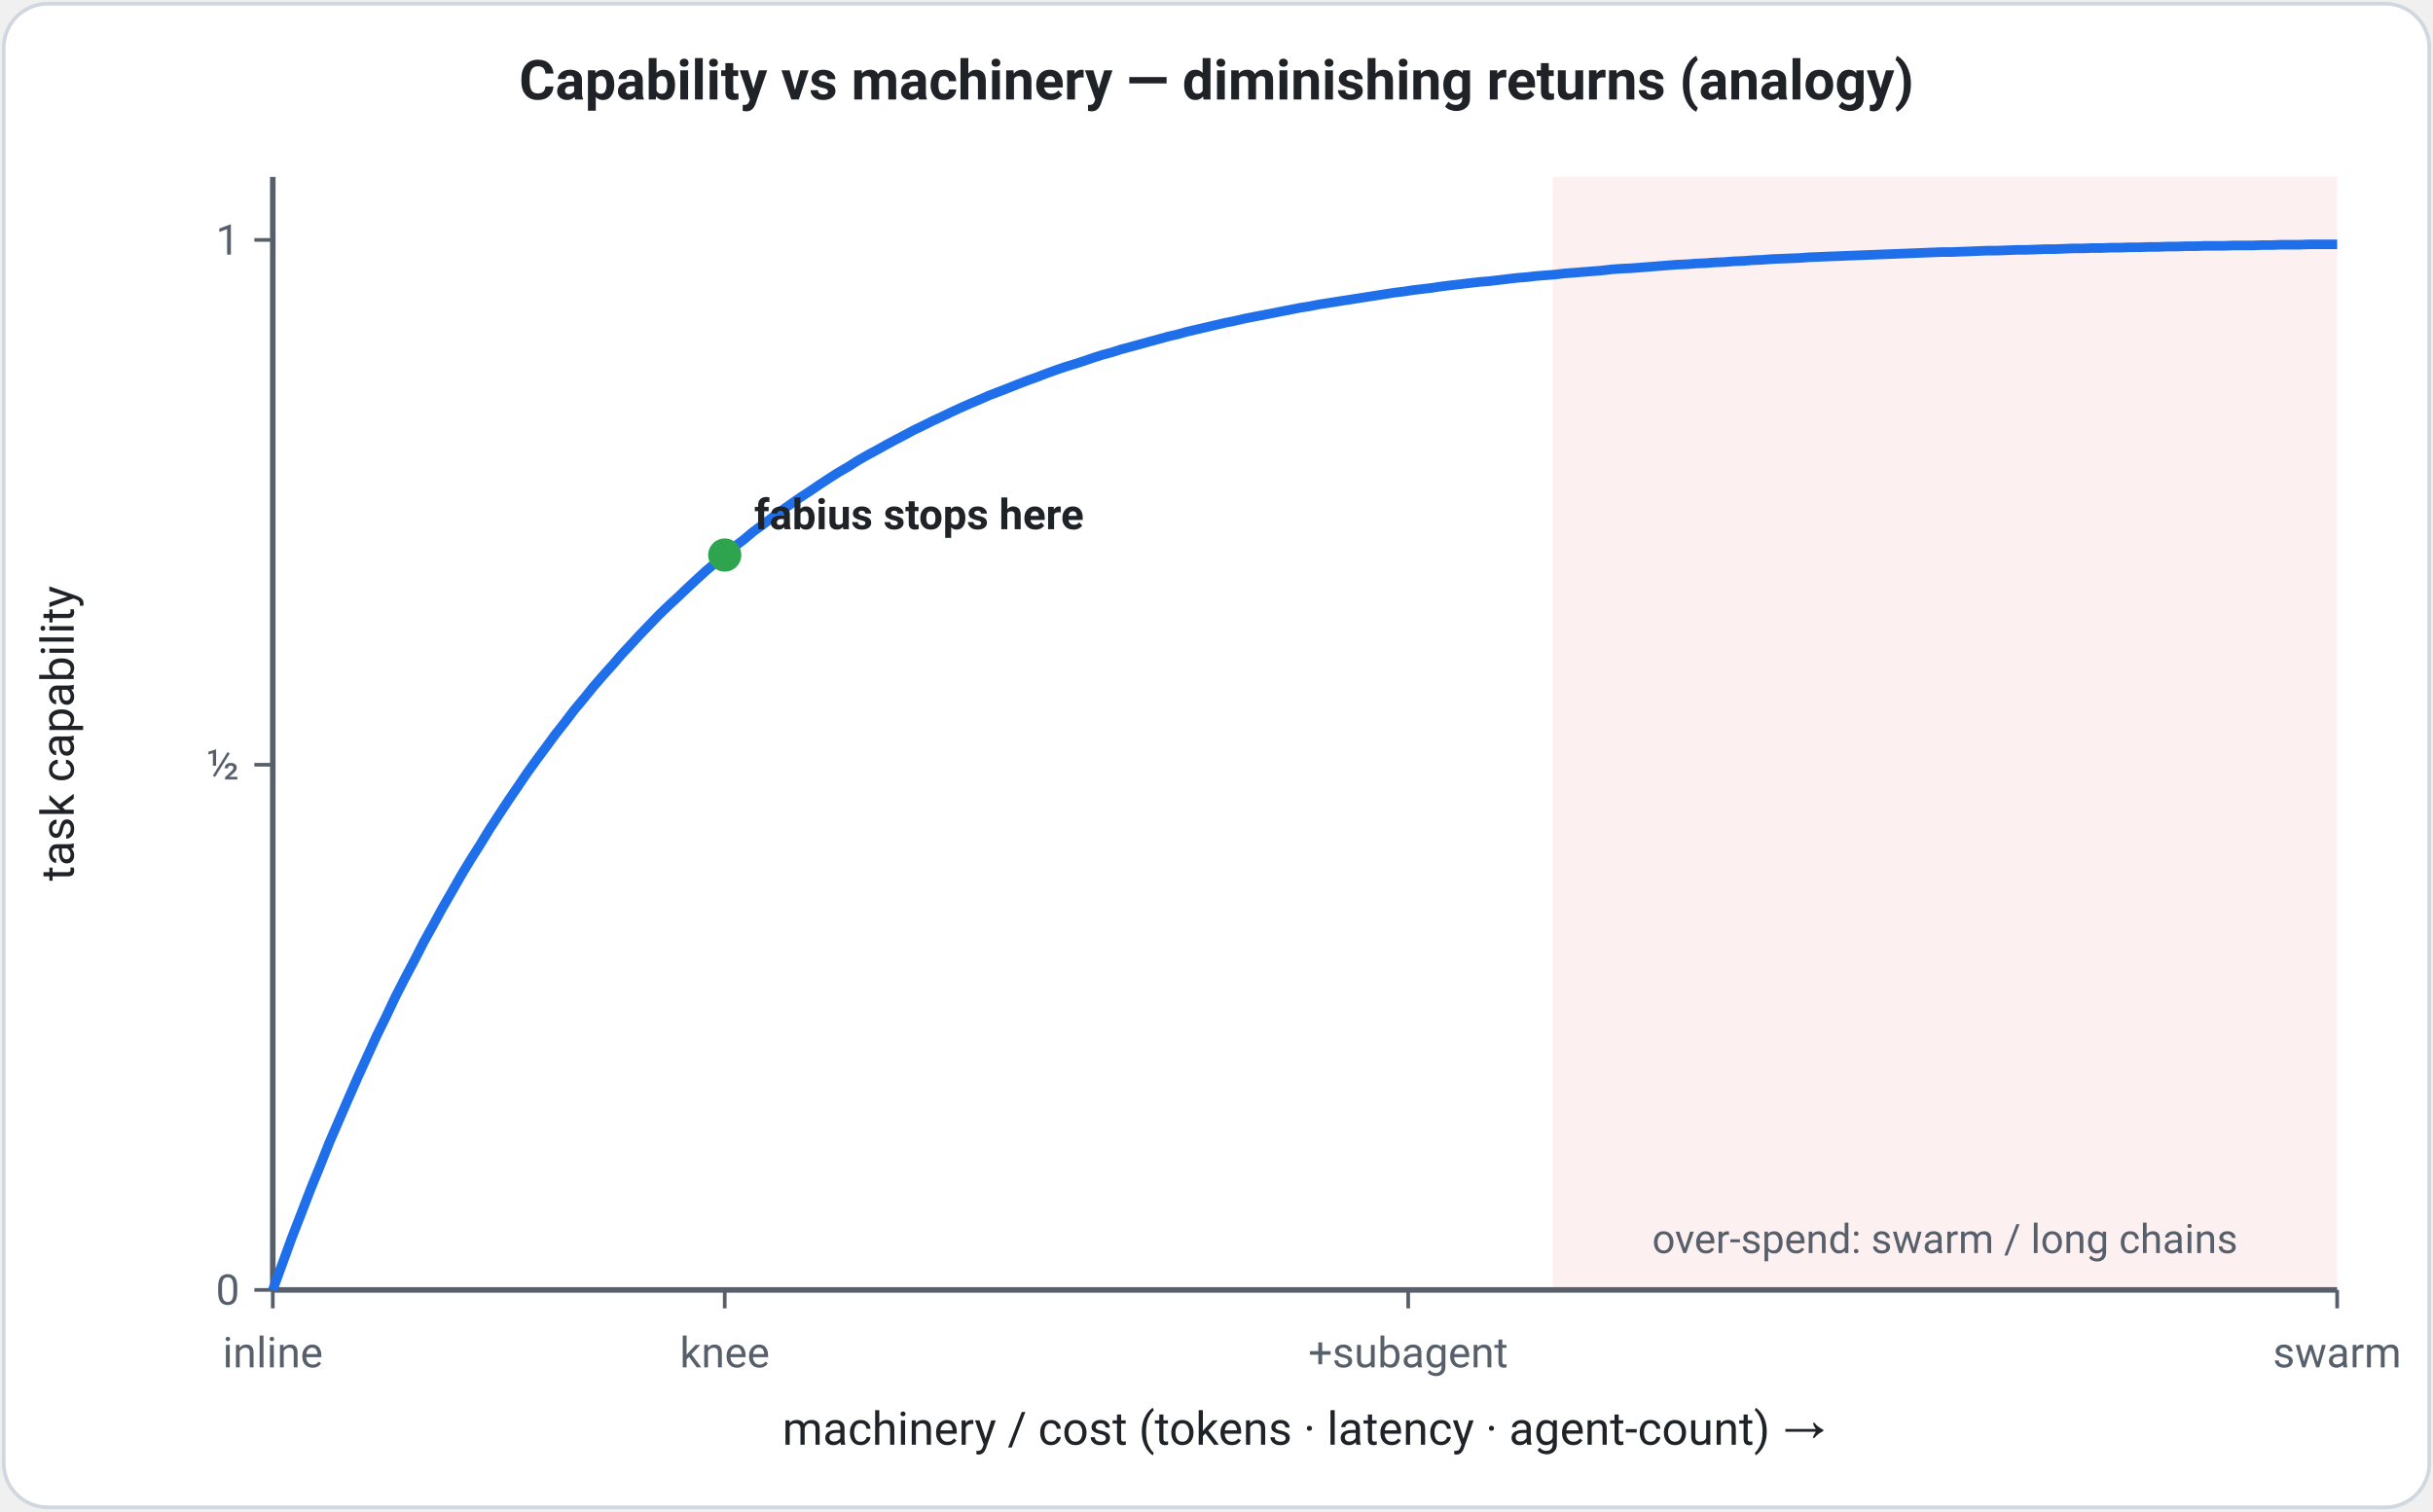
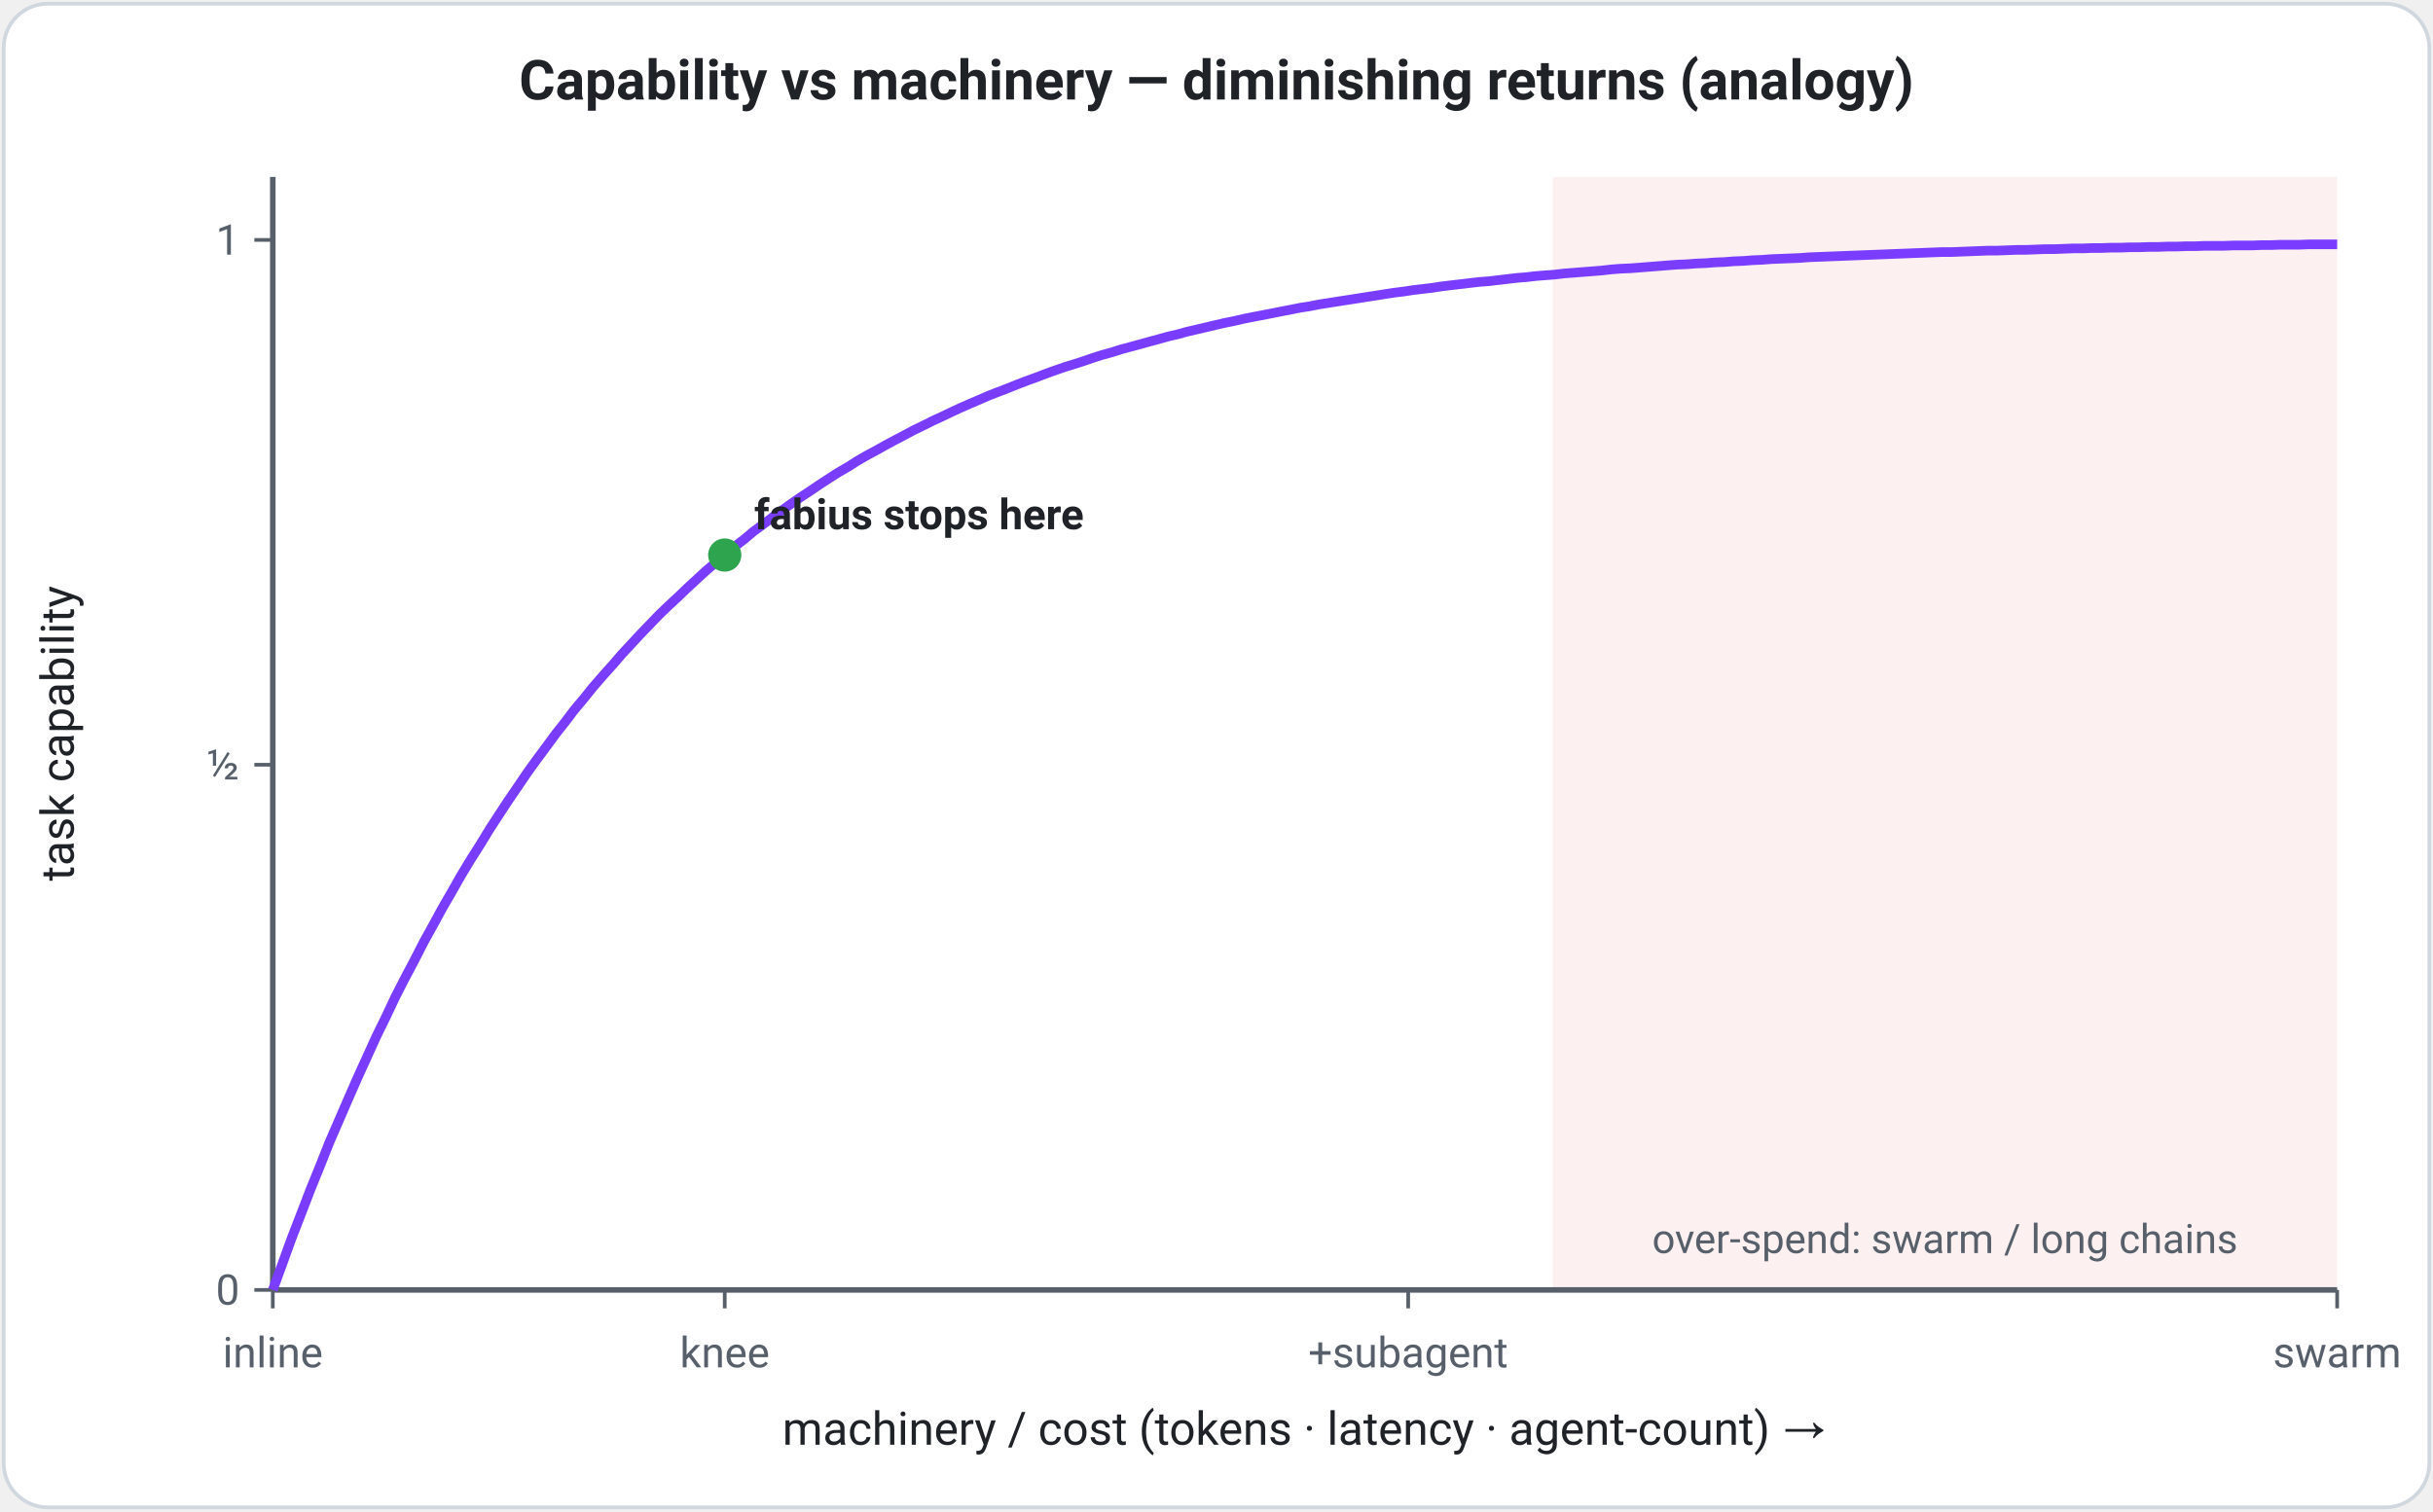
<svg xmlns="http://www.w3.org/2000/svg" viewBox="0 0 660 410" width="660" height="410" font-family="-apple-system,BlinkMacSystemFont,Segoe UI,Roboto,Helvetica,Arial,sans-serif">
  <rect x="1" y="1" width="658" height="408" rx="12" fill="#ffffff" stroke="#d0d7de" />
  <rect x="421.2" y="48" width="212.8" height="302" fill="#cf222e" opacity="0.07" />
  <text x="527.6" y="340" text-anchor="middle" font-size="11" fill="#57606a">over-spend: swarm / long chains</text>
  <text x="330.0" y="27" text-anchor="middle" font-size="15" font-weight="700" fill="#1f2328">Capability vs machinery — diminishing returns  (analogy)</text>
  <line x1="74" y1="48" x2="74" y2="350" stroke="#57606a" stroke-width="1.5" />
  <line x1="74" y1="350" x2="634" y2="350" stroke="#57606a" stroke-width="1.5" />
  <line x1="74.0" y1="350" x2="74.0" y2="355" stroke="#57606a" />
  <text x="74.0" y="371" text-anchor="middle" font-size="11.5" fill="#57606a">inline</text>
  <line x1="196.6" y1="350" x2="196.6" y2="355" stroke="#57606a" />
  <text x="196.6" y="371" text-anchor="middle" font-size="11.5" fill="#57606a">knee</text>
  <line x1="382.0" y1="350" x2="382.0" y2="355" stroke="#57606a" />
  <text x="382.0" y="371" text-anchor="middle" font-size="11.5" fill="#57606a">+subagent</text>
  <line x1="634.0" y1="350" x2="634.0" y2="355" stroke="#57606a" />
  <text x="634.0" y="371" text-anchor="middle" font-size="11.5" fill="#57606a">swarm</text>
  <line x1="69" y1="350.0" x2="74" y2="350.0" stroke="#57606a" />
  <text x="65" y="354.0" text-anchor="end" font-size="11.5" fill="#57606a">0</text>
  <line x1="69" y1="207.5" x2="74" y2="207.5" stroke="#57606a" />
  <text x="65" y="211.5" text-anchor="end" font-size="11.5" fill="#57606a">½</text>
  <line x1="69" y1="65.1" x2="74" y2="65.1" stroke="#57606a" />
  <text x="65" y="69.1" text-anchor="end" font-size="11.5" fill="#57606a">1</text>
-   <polyline points="74.0,350.0 76.6,342.9 79.1,336.0 81.7,329.3 84.2,322.8 86.8,316.4 89.3,310.1 91.9,304.1 94.5,298.1 97.0,292.4 99.6,286.7 102.1,281.2 104.7,275.9 107.2,270.6 109.8,265.5 112.4,260.6 114.9,255.7 117.5,251.0 120.0,246.4 122.6,241.9 125.1,237.5 127.7,233.2 130.3,229.1 132.8,225.0 135.4,221.0 137.9,217.2 140.5,213.4 143.0,209.7 145.6,206.1 148.2,202.6 150.7,199.2 153.3,195.9 155.8,192.6 158.4,189.5 160.9,186.4 163.5,183.4 166.1,180.5 168.6,177.6 171.2,174.8 173.7,172.1 176.3,169.4 178.8,166.8 181.4,164.3 184.0,161.9 186.5,159.5 189.1,157.1 191.6,154.8 194.2,152.6 196.7,150.4 199.3,148.3 201.9,146.3 204.4,144.2 207.0,142.3 209.5,140.4 212.1,138.5 214.6,136.7 217.2,134.9 219.8,133.2 222.3,131.5 224.9,129.8 227.4,128.2 230.0,126.7 232.5,125.1 235.1,123.6 237.7,122.2 240.2,120.8 242.8,119.4 245.3,118.1 247.9,116.7 250.4,115.5 253.0,114.2 255.6,113.0 258.1,111.8 260.7,110.6 263.2,109.5 265.8,108.4 268.3,107.3 270.9,106.3 273.5,105.3 276.0,104.3 278.6,103.3 281.1,102.4 283.7,101.4 286.2,100.5 288.8,99.6 291.4,98.8 293.9,98.0 296.5,97.1 299.0,96.3 301.6,95.6 304.1,94.8 306.7,94.1 309.3,93.4 311.8,92.7 314.4,92.0 316.9,91.3 319.5,90.7 322.0,90.0 324.6,89.4 327.2,88.8 329.7,88.2 332.3,87.6 334.8,87.1 337.4,86.5 339.9,86.0 342.5,85.5 345.1,85.0 347.6,84.5 350.2,84.0 352.7,83.5 355.3,83.1 357.8,82.6 360.4,82.2 362.9,81.8 365.5,81.4 368.1,81.0 370.6,80.6 373.2,80.2 375.7,79.8 378.3,79.4 380.8,79.1 383.4,78.7 386.0,78.4 388.5,78.1 391.1,77.7 393.6,77.4 396.2,77.1 398.7,76.8 401.3,76.5 403.9,76.3 406.4,76.0 409.0,75.7 411.5,75.4 414.1,75.2 416.6,74.9 419.2,74.7 421.8,74.5 424.3,74.2 426.9,74.0 429.4,73.8 432.0,73.6 434.5,73.4 437.1,73.1 439.7,72.9 442.2,72.8 444.8,72.6 447.3,72.4 449.9,72.2 452.4,72.0 455.0,71.8 457.6,71.7 460.1,71.5 462.7,71.4 465.2,71.2 467.8,71.1 470.3,70.9 472.9,70.8 475.5,70.6 478.0,70.5 480.6,70.3 483.1,70.2 485.7,70.1 488.2,70.0 490.8,69.8 493.4,69.7 495.9,69.6 498.5,69.5 501.0,69.4 503.6,69.3 506.1,69.2 508.7,69.1 511.3,69.0 513.8,68.9 516.4,68.8 518.9,68.7 521.5,68.6 524.0,68.5 526.6,68.4 529.2,68.4 531.7,68.3 534.3,68.2 536.8,68.1 539.4,68.0 541.9,68.0 544.5,67.9 547.1,67.8 549.6,67.8 552.2,67.7 554.7,67.6 557.3,67.6 559.8,67.5 562.4,67.4 565.0,67.4 567.5,67.3 570.1,67.3 572.6,67.2 575.2,67.2 577.7,67.1 580.3,67.1 582.9,67.0 585.4,67.0 588.0,66.9 590.5,66.9 593.1,66.8 595.6,66.8 598.2,66.7 600.8,66.7 603.3,66.7 605.9,66.6 608.4,66.6 611.0,66.6 613.5,66.5 616.1,66.5 618.7,66.4 621.2,66.4 623.8,66.4 626.3,66.3 628.9,66.3 631.4,66.3 634.0,66.3" fill="none" stroke="#1f6feb" stroke-width="2.6" />
+   <polyline points="74.0,350.0 76.6,342.9 79.1,336.0 81.7,329.3 84.2,322.8 86.8,316.4 89.3,310.1 91.9,304.1 94.5,298.1 97.0,292.4 99.6,286.7 102.1,281.2 104.7,275.9 107.2,270.6 109.8,265.5 112.4,260.6 114.9,255.7 117.5,251.0 120.0,246.4 122.6,241.9 125.1,237.5 127.7,233.2 130.3,229.1 132.8,225.0 135.4,221.0 137.9,217.2 140.5,213.4 143.0,209.7 145.6,206.1 148.2,202.6 150.7,199.2 153.3,195.9 155.8,192.6 158.4,189.5 160.9,186.4 163.5,183.4 166.1,180.5 168.6,177.6 171.2,174.8 173.7,172.1 176.3,169.4 178.8,166.8 181.4,164.3 184.0,161.9 186.5,159.5 189.1,157.1 191.6,154.8 194.2,152.6 196.7,150.4 199.3,148.3 201.9,146.3 204.4,144.2 207.0,142.3 209.5,140.4 212.1,138.5 214.6,136.7 217.2,134.9 219.8,133.2 222.3,131.5 224.9,129.8 227.4,128.2 230.0,126.7 232.5,125.1 235.1,123.6 237.7,122.2 240.2,120.8 242.8,119.4 245.3,118.1 247.9,116.7 250.4,115.5 253.0,114.2 255.6,113.0 258.1,111.8 260.7,110.6 263.2,109.5 265.8,108.4 268.3,107.3 270.9,106.3 273.5,105.3 276.0,104.3 278.6,103.3 281.1,102.4 283.7,101.4 286.2,100.5 288.8,99.6 291.4,98.8 293.9,98.0 296.5,97.1 299.0,96.3 301.6,95.6 304.1,94.8 306.7,94.1 309.3,93.4 311.8,92.7 314.4,92.0 316.9,91.3 319.5,90.7 322.0,90.0 324.6,89.4 327.2,88.8 329.7,88.2 332.3,87.6 334.8,87.1 337.4,86.5 339.9,86.0 342.5,85.5 345.1,85.0 347.6,84.5 350.2,84.0 352.7,83.5 355.3,83.1 357.8,82.6 360.4,82.2 362.9,81.8 365.5,81.4 368.1,81.0 370.6,80.6 373.2,80.2 375.7,79.8 378.3,79.4 380.8,79.1 383.4,78.7 386.0,78.4 388.5,78.1 391.1,77.7 393.6,77.4 396.2,77.1 398.7,76.8 401.3,76.5 403.9,76.3 406.4,76.0 409.0,75.7 411.5,75.4 414.1,75.2 416.6,74.9 419.2,74.7 421.8,74.5 424.3,74.2 426.9,74.0 429.4,73.8 432.0,73.6 434.5,73.4 437.1,73.1 439.7,72.9 442.2,72.8 444.8,72.6 447.3,72.4 449.9,72.2 452.4,72.0 455.0,71.8 457.6,71.7 460.1,71.5 462.7,71.4 465.2,71.2 467.8,71.1 470.3,70.9 472.9,70.8 475.5,70.6 478.0,70.5 480.6,70.3 483.1,70.2 485.7,70.1 488.2,70.0 490.8,69.8 493.4,69.7 495.9,69.6 498.5,69.5 501.0,69.4 503.6,69.3 506.1,69.2 508.7,69.1 511.3,69.0 513.8,68.9 516.4,68.8 518.9,68.7 521.5,68.6 524.0,68.5 526.6,68.4 529.2,68.4 531.7,68.3 534.3,68.2 536.8,68.1 539.4,68.0 541.9,68.0 544.5,67.9 547.1,67.8 549.6,67.8 552.2,67.7 554.7,67.6 557.3,67.6 559.8,67.5 562.4,67.4 565.0,67.4 567.5,67.3 570.1,67.3 572.6,67.2 575.2,67.2 577.7,67.1 580.3,67.1 582.9,67.0 585.4,67.0 588.0,66.9 590.5,66.9 593.1,66.8 595.6,66.8 598.2,66.7 600.8,66.7 603.3,66.7 605.9,66.6 608.4,66.6 611.0,66.6 613.5,66.5 616.1,66.5 618.7,66.4 621.2,66.4 623.8,66.4 626.3,66.3 628.9,66.3 631.4,66.3 634.0,66.3" fill="none" stroke="#7a3dff" stroke-width="2.6" />
  <circle cx="196.6" cy="150.6" r="4.5" fill="#2ea44f" />
  <text x="204.6" y="143.6" text-anchor="start" font-size="11.5" font-weight="600" fill="#1f2328">fabius stops here</text>
  <text x="354.0" y="392" text-anchor="middle" font-size="12.5" fill="#1f2328">machinery / cost   (tokens · latency · agent-count)  →</text>
  <text transform="translate(20,199.0) rotate(-90)" text-anchor="middle" font-size="12.5" fill="#1f2328">task capability</text>
</svg>
